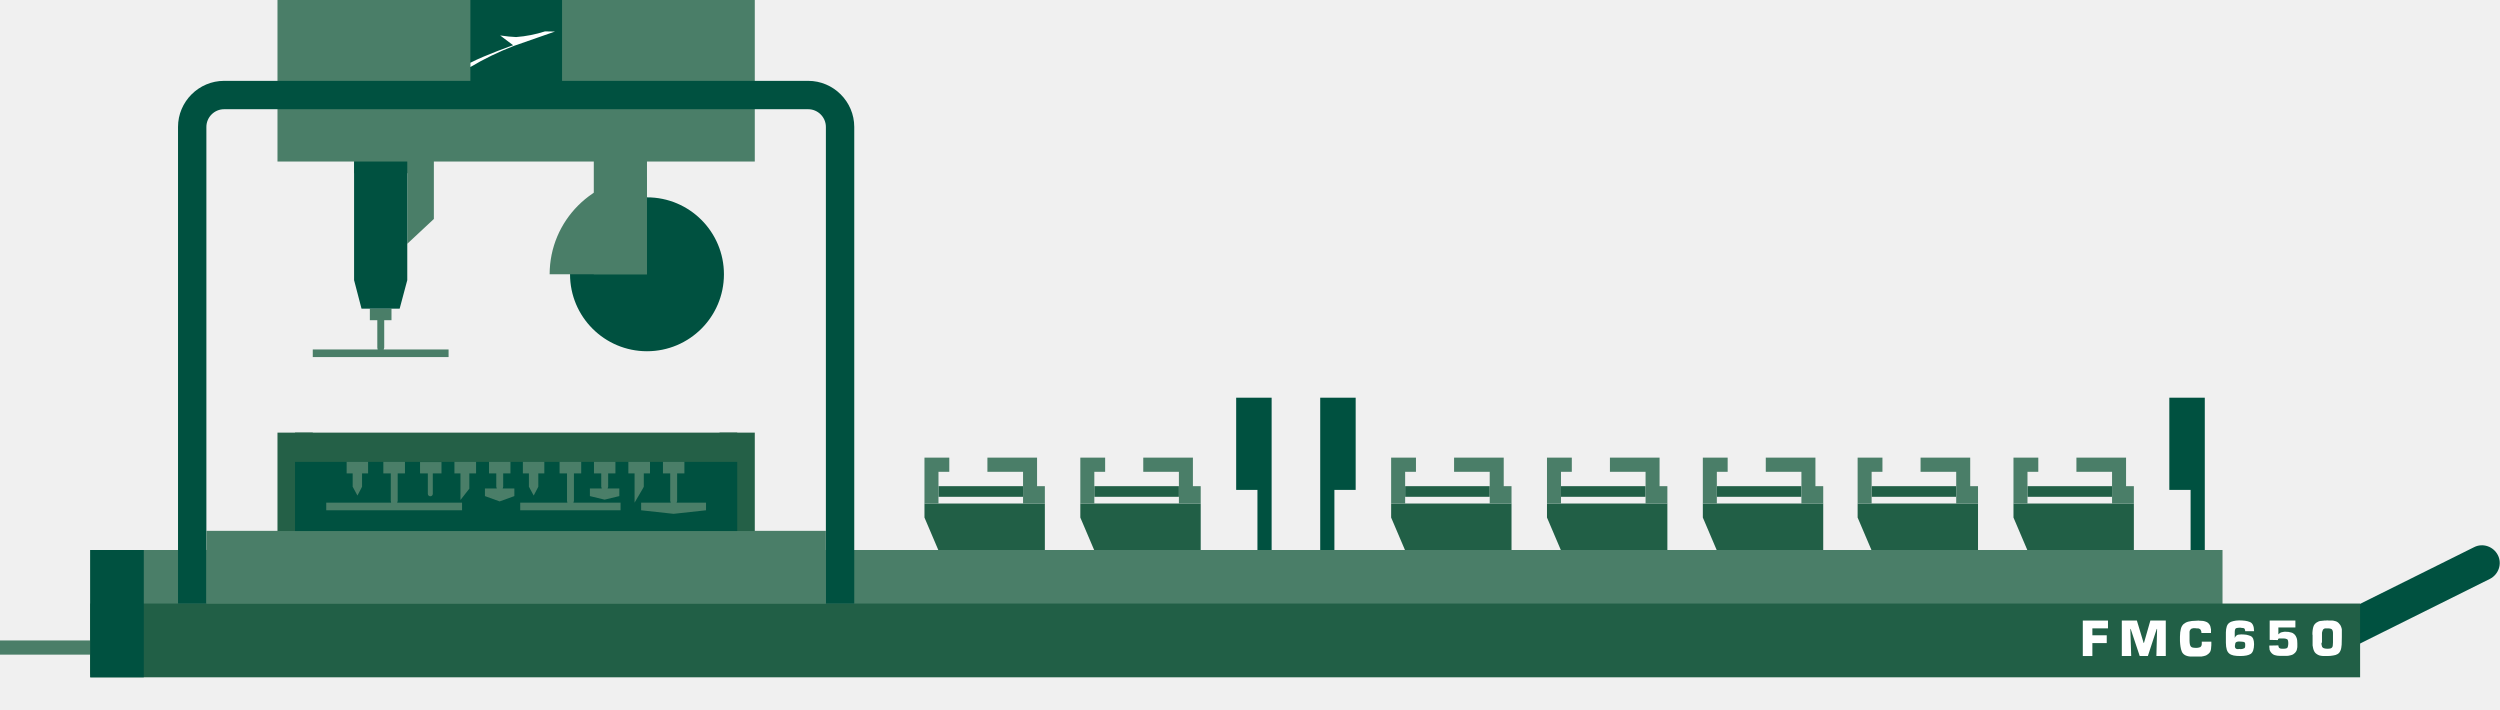
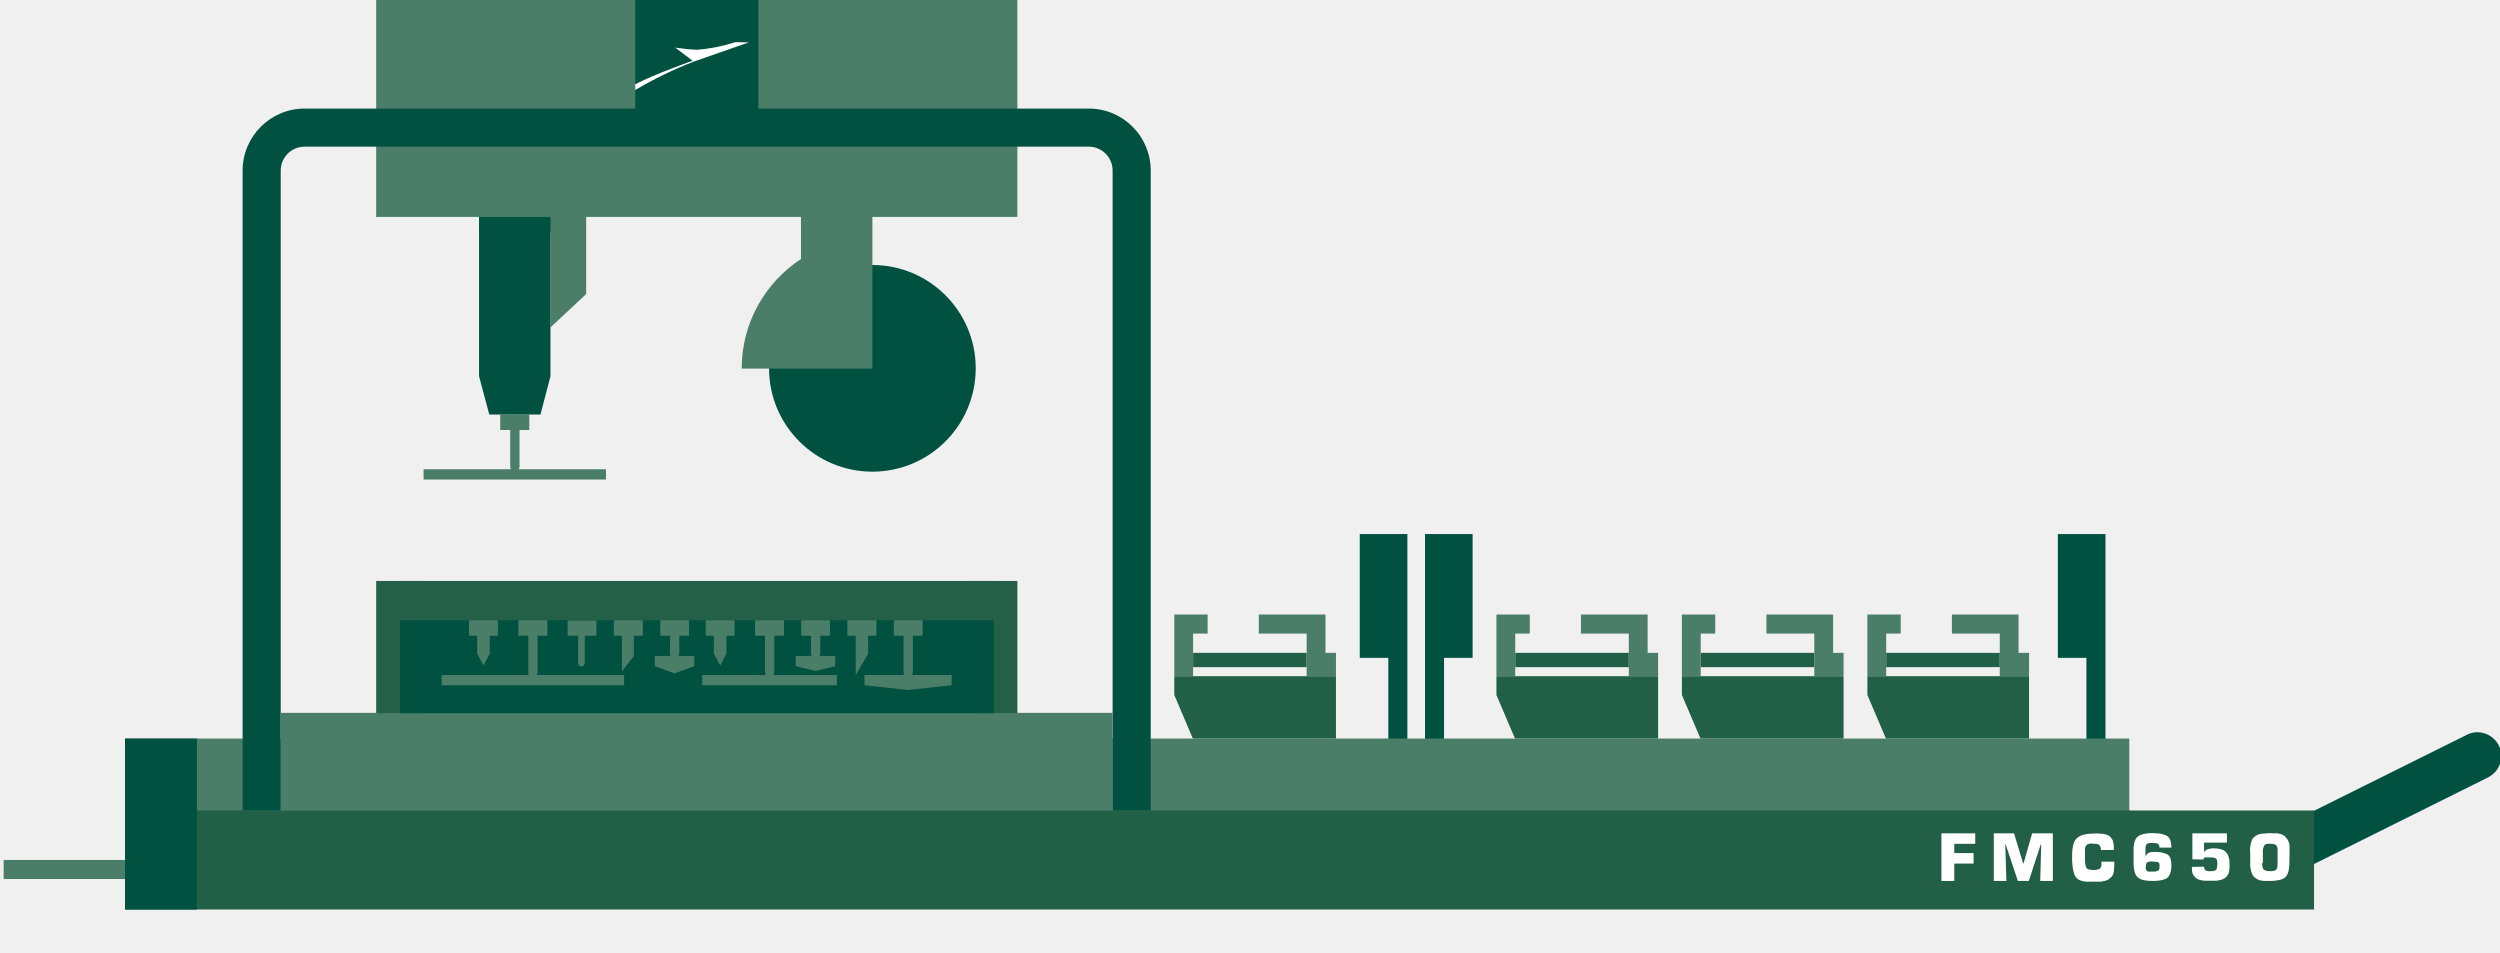
- <svg xmlns="http://www.w3.org/2000/svg" version="1.1" x="0px" y="0px" viewBox="0 0 1410 400" style="enable-background:new 0 0 1410 400;" xml:space="preserve">
+ <svg xmlns="http://www.w3.org/2000/svg" version="1.1" x="0px" y="0px" viewBox="0 0 1050 400" style="enable-background:new 0 0 1050 400;" xml:space="preserve">
  <style type="text/css">
	.st0{fill:#005140;}
	.st1{fill:none;}
	.st2{fill:#4A7E68;}
	.st3{fill:#215F46;}
	.st4{fill:#FFFFFF;}
	.st5{fill:#246047;}
</style>
  <g id="out">
-     <path class="st0" d="M1268.3,371.8l127.1-63.2c4.9-2.5,10.9-0.4,13.4,4.5c2.5,4.9,0.4,10.9-4.5,13.4l-106.3,52.9   C1296.9,379.9,1263.3,374.2,1268.3,371.8z" />
+     <path class="st0" d="M909,371.8l127.1-63.2c4.9-2.5,10.9-0.4,13.4,4.5c2.5,4.9,0.4,10.9-4.5,13.4l-106.3,52.9   C937.6,379.9,904.1,374.2,909,371.8z" />
  </g>
  <g id="FMC650">
</g>
  <g data-highlighted="FMC650_axes">
-     <path class="st1" d="M32.9,382v-71.8c0-9.9,8.1-18,18-18h49.5v48.2h381.4V240.1h721.7c9.9,0,18,8.1,18,18v34.1h32   c9.9,0,18,8.1,18,18v12.2h59.7c9.9,0,18,8.1,18,18V382c0,9.9-8.1,18-18,18H50.9C41,400,32.9,391.9,32.9,382z" />
+     <path class="st1" d="M34.5,382v-71.8c0-9.9,8.1-18,18-18h49.5v48.2h381.4V240.1h360.9c9.9,0,18,8.1,18,18v34.1h32   c9.9,0,18,8.1,18,18v12.2h59.7c9.9,0,18,8.1,18,18V382c0,9.9-8.1,18-18,18H52.5C42.5,400,34.5,391.9,34.5,382z" />
  </g>
  <g data-group="FMC650_axes">
    <g>
-       <polygon class="st0" points="744.6,260.3 744.6,273.3 744.6,316.3 752.6,316.3 752.6,276.3 764.6,276.3 764.6,224.3 744.6,224.3       " />
-       <polygon class="st0" points="1243.5,260.3 1243.5,273.3 1243.5,316.3 1235.5,316.3 1235.5,276.3 1223.5,276.3 1223.5,224.3     1243.5,224.3   " />
-       <polygon class="st0" points="717.2,260.3 717.2,273.3 717.2,316.3 709.2,316.3 709.2,276.3 697.2,276.3 697.2,224.3 717.2,224.3       " />
+       <polygon class="st0" points="598.5,260.3 598.5,273.3 598.5,316.3 606.5,316.3 606.5,276.3 618.5,276.3 618.5,224.3 598.5,224.3       " />
+       <polygon class="st0" points="884.3,260.3 884.3,273.3 884.3,316.3 876.3,316.3 876.3,276.3 864.3,276.3 864.3,224.3 884.3,224.3       " />
+       <polygon class="st0" points="591.1,260.3 591.1,273.3 591.1,316.3 583.1,316.3 583.1,276.3 571.1,276.3 571.1,224.3 591.1,224.3       " />
    </g>
-     <rect x="50.3" y="310.9" transform="matrix(-1.836970e-16 1 -1 -1.836970e-16 419.4966 310.9188)" class="st2" width="8" height="108.6" />
+     <rect x="51.8" y="310.9" transform="matrix(-1.836970e-16 1 -1 -1.836970e-16 421.0314 309.3841)" class="st2" width="8" height="108.6" />
    <g>
      <g>
-         <polygon class="st3" points="1191.2,284 1191.2,284 1143.5,284 1135.6,284 1135.6,291.9 1136.5,294 1143.4,310.2 1203.5,310.2      1203.5,294 1203.5,284    " />
-         <polygon class="st3" points="1191.2,280.2 1191.2,274.2 1191.2,274.2 1143.5,274.2 1143.5,280.2    " />
-         <polygon class="st2" points="1191.2,274.2 1191.2,274.2 1191.2,280.2 1191.2,280.2 1191.2,284 1191.2,284 1203.5,284 1203.5,284      1203.5,274.2 1199.1,274.2 1199.1,266.1 1199.1,258.1 1191.2,258.1 1171.1,258.1 1171.1,266.1 1191.2,266.1    " />
-         <polygon class="st2" points="1143.5,266.1 1149.6,266.1 1149.6,258.1 1143.5,258.1 1135.6,258.1 1135.6,266.1 1135.6,284      1143.5,284    " />
+         <g>
+           <polygon class="st3" points="839.9,284 839.9,284 792.2,284 784.3,284 784.3,291.9 785.2,294 792.1,310.2 852.2,310.2       852.2,294 852.2,284     " />
+           <polygon class="st3" points="839.9,280.2 839.9,274.2 839.9,274.2 792.2,274.2 792.2,280.2     " />
+           <polygon class="st2" points="839.9,274.2 839.9,274.2 839.9,280.2 839.9,280.2 839.9,284 839.9,284 852.2,284 852.2,284       852.2,274.2 847.8,274.2 847.8,266.1 847.8,258.1 839.9,258.1 819.8,258.1 819.8,266.1 839.9,266.1     " />
+           <polygon class="st2" points="792.2,266.1 798.3,266.1 798.3,258.1 792.2,258.1 784.3,258.1 784.3,266.1 784.3,284 792.2,284           " />
+         </g>
+         <g>
+           <polygon class="st3" points="762,284 762,284 714.3,284 706.4,284 706.4,291.9 707.3,294 714.2,310.2 774.3,310.2 774.3,294       774.3,284     " />
+           <polygon class="st3" points="762,280.2 762,274.2 762,274.2 714.3,274.2 714.3,280.2     " />
+           <polygon class="st2" points="762,274.2 762,274.2 762,280.2 762,280.2 762,284 762,284 774.3,284 774.3,284 774.3,274.2       769.9,274.2 769.9,266.1 769.9,258.1 762,258.1 741.9,258.1 741.9,266.1 762,266.1     " />
+           <polygon class="st2" points="714.3,266.1 720.4,266.1 720.4,258.1 714.3,258.1 706.4,258.1 706.4,266.1 706.4,284 714.3,284           " />
+         </g>
+         <g>
+           <polygon class="st3" points="684.1,284 684.1,284 636.4,284 628.5,284 628.5,291.9 629.4,294 636.3,310.2 696.4,310.2       696.4,294 696.4,284     " />
+           <polygon class="st3" points="684.1,280.2 684.1,274.2 684.1,274.2 636.4,274.2 636.4,280.2     " />
+           <polygon class="st2" points="684.1,274.2 684.1,274.2 684.1,280.2 684.1,280.2 684.1,284 684.1,284 696.4,284 696.4,284       696.4,274.2 692,274.2 692,266.1 692,258.1 684.1,258.1 664,258.1 664,266.1 684.1,266.1     " />
+           <polygon class="st2" points="636.4,266.1 642.5,266.1 642.5,258.1 636.4,258.1 628.5,258.1 628.5,266.1 628.5,284 636.4,284           " />
+         </g>
      </g>
      <g>
-         <polygon class="st3" points="1103.3,284 1103.3,284 1055.6,284 1047.7,284 1047.7,291.9 1048.6,294 1055.5,310.2 1115.6,310.2      1115.6,294 1115.6,284    " />
-         <polygon class="st3" points="1103.3,280.2 1103.3,274.2 1103.3,274.2 1055.6,274.2 1055.6,280.2    " />
-         <polygon class="st2" points="1103.3,274.2 1103.3,274.2 1103.3,280.2 1103.3,280.2 1103.3,284 1103.3,284 1115.6,284 1115.6,284      1115.6,274.2 1111.2,274.2 1111.2,266.1 1111.2,258.1 1103.3,258.1 1083.2,258.1 1083.2,266.1 1103.3,266.1    " />
-         <polygon class="st2" points="1055.6,266.1 1061.7,266.1 1061.7,258.1 1055.6,258.1 1047.7,258.1 1047.7,266.1 1047.7,284      1055.6,284    " />
-       </g>
-       <g>
-         <polygon class="st3" points="1016,284 1016,284 968.3,284 960.4,284 960.4,291.9 961.3,294 968.2,310.2 1028.3,310.2 1028.3,294      1028.3,284    " />
-         <polygon class="st3" points="1016,280.2 1016,274.2 1016,274.2 968.3,274.2 968.3,280.2    " />
-         <polygon class="st2" points="1016,274.2 1016,274.2 1016,280.2 1016,280.2 1016,284 1016,284 1028.3,284 1028.3,284      1028.3,274.2 1023.9,274.2 1023.9,266.1 1023.9,258.1 1016,258.1 995.9,258.1 995.9,266.1 1016,266.1    " />
-         <polygon class="st2" points="968.3,266.1 974.4,266.1 974.4,258.1 968.3,258.1 960.4,258.1 960.4,266.1 960.4,284 968.3,284         " />
-       </g>
-       <g>
-         <polygon class="st3" points="928.1,284 928.1,284 880.4,284 872.5,284 872.5,291.9 873.4,294 880.3,310.2 940.4,310.2 940.4,294      940.4,284    " />
-         <polygon class="st3" points="928.1,280.2 928.1,274.2 928.1,274.2 880.4,274.2 880.4,280.2    " />
-         <polygon class="st2" points="928.1,274.2 928.1,274.2 928.1,280.2 928.1,280.2 928.1,284 928.1,284 940.4,284 940.4,284      940.4,274.2 936,274.2 936,266.1 936,258.1 928.1,258.1 908,258.1 908,266.1 928.1,266.1    " />
-         <polygon class="st2" points="880.4,266.1 886.5,266.1 886.5,258.1 880.4,258.1 872.5,258.1 872.5,266.1 872.5,284 880.4,284         " />
-       </g>
-       <g>
-         <polygon class="st3" points="840.2,284 840.2,284 792.5,284 784.6,284 784.6,291.9 785.5,294 792.4,310.2 852.5,310.2 852.5,294      852.5,284    " />
-         <polygon class="st3" points="840.2,280.2 840.2,274.2 840.2,274.2 792.5,274.2 792.5,280.2    " />
-         <polygon class="st2" points="840.2,274.2 840.2,274.2 840.2,280.2 840.2,280.2 840.2,284 840.2,284 852.5,284 852.5,284      852.5,274.2 848.1,274.2 848.1,266.1 848.1,258.1 840.2,258.1 820.1,258.1 820.1,266.1 840.2,266.1    " />
-         <polygon class="st2" points="792.5,266.1 798.6,266.1 798.6,258.1 792.5,258.1 784.6,258.1 784.6,266.1 784.6,284 792.5,284         " />
-       </g>
-       <g>
-         <polygon class="st3" points="664.9,284 664.9,284 617.2,284 609.3,284 609.3,291.9 610.2,294 617.1,310.2 677.2,310.2 677.2,294      677.2,284    " />
-         <polygon class="st3" points="664.9,280.2 664.9,274.2 664.9,274.2 617.2,274.2 617.2,280.2    " />
-         <polygon class="st2" points="664.9,274.2 664.9,274.2 664.9,280.2 664.9,280.2 664.9,284 664.9,284 677.2,284 677.2,284      677.2,274.2 672.8,274.2 672.8,266.1 672.8,258.1 664.9,258.1 644.8,258.1 644.8,266.1 664.9,266.1    " />
-         <polygon class="st2" points="617.2,266.1 623.3,266.1 623.3,258.1 617.2,258.1 609.3,258.1 609.3,266.1 609.3,284 617.2,284         " />
-       </g>
-       <g>
-         <polygon class="st3" points="577,284 577,284 529.3,284 521.4,284 521.4,291.9 522.3,294 529.2,310.2 589.3,310.2 589.3,294      589.3,284    " />
-         <polygon class="st3" points="577,280.2 577,274.2 577,274.2 529.3,274.2 529.3,280.2    " />
-         <polygon class="st2" points="577,274.2 577,274.2 577,280.2 577,280.2 577,284 577,284 589.3,284 589.3,284 589.3,274.2      584.9,274.2 584.9,266.1 584.9,258.1 577,258.1 556.9,258.1 556.9,266.1 577,266.1    " />
-         <polygon class="st2" points="529.3,266.1 535.4,266.1 535.4,258.1 529.3,258.1 521.4,258.1 521.4,266.1 521.4,284 529.3,284         " />
+         <polygon class="st3" points="548.8,284 548.8,284 501.1,284 493.2,284 493.2,291.9 494.1,294 501,310.2 561.1,310.2 561.1,294      561.1,284    " />
+         <polygon class="st3" points="548.8,280.2 548.8,274.2 548.8,274.2 501.1,274.2 501.1,280.2    " />
+         <polygon class="st2" points="548.8,274.2 548.8,274.2 548.8,280.2 548.8,280.2 548.8,284 548.8,284 561.1,284 561.1,284      561.1,274.2 556.7,274.2 556.7,266.1 556.7,258.1 548.8,258.1 528.7,258.1 528.7,266.1 548.8,266.1    " />
+         <polygon class="st2" points="501.1,266.1 507.2,266.1 507.2,258.1 501.1,258.1 493.2,258.1 493.2,266.1 493.2,284 501.1,284         " />
      </g>
    </g>
-     <rect x="50.9" y="310.2" class="st2" width="1202.6" height="70.2" />
-     <rect x="50.9" y="340.4" class="st3" width="1280.2" height="41.6" />
-     <rect x="50.9" y="310.2" class="st0" width="30.2" height="71.8" />
+     <rect x="52.5" y="310.2" class="st2" width="841.8" height="70.2" />
+     <rect x="52.5" y="340.4" class="st3" width="919.4" height="41.6" />
+     <rect x="52.5" y="310.2" class="st0" width="30.2" height="71.8" />
    <g>
-       <path class="st4" d="M1180.1,358.3h8.1v4.4h-8.1v7.3h-5.4v-20h14.2v4.4h-8.8V358.3z" />
-       <path class="st4" d="M1221.5,370h-5.3l0.4-15.3h-0.2l-5,15.3h-4.6l-5.1-15.3h-0.2l0.5,15.3h-5.3v-20h8.5l3.8,12.6h0.2l3.6-12.6    h8.7V370z" />
-       <path class="st4" d="M1247.2,362.5v0.6c0,0.6,0,1.3-0.1,1.8c0,0.6-0.1,1.1-0.2,1.7c-0.1,0.5-0.3,1-0.7,1.5s-0.8,0.8-1.4,1.2    c-0.3,0.2-0.6,0.4-1,0.5c-0.3,0.1-0.7,0.2-1.1,0.3c-0.2,0-0.4,0-0.5,0.1c-0.2,0-0.4,0-0.5,0.1c-0.2,0-0.4,0-0.6,0    c-0.2,0-0.4,0-0.5,0c0,0-0.1,0-0.1,0c-0.1,0-0.1,0-0.1,0s-0.1,0-0.1,0s-0.1,0-0.1,0c-0.2,0-0.4,0-0.6,0c-0.2,0-0.4,0-0.6,0    c-0.1,0-0.2,0-0.3,0s-0.2,0-0.3,0c-0.1,0-0.2,0-0.3,0s-0.2,0-0.3,0c-0.1,0-0.2,0-0.3,0c-0.1,0-0.2,0-0.3,0c-0.1,0-0.2,0-0.3,0    c-0.1,0-0.2,0-0.3,0c-0.2,0-0.4,0-0.6,0c-0.2,0-0.4,0-0.6,0c-1.3-0.1-2.4-0.4-3.2-0.9c-0.8-0.5-1.4-1.2-1.7-2    c-0.3-0.8-0.6-1.8-0.7-2.7c-0.2-1-0.2-2-0.3-3.1l0-2.6c0-1.7,0.2-3.1,0.5-4.3c0.3-1.2,0.8-2,1.5-2.7c0.7-0.6,1.6-1.1,2.7-1.4    c1.2-0.3,2.6-0.5,4.3-0.5l1.7-0.1c0.1,0,0.1,0.1,0.2,0.1s0.1,0,0.2,0c0.1,0,0.2,0,0.2,0s0.1,0,0.2,0c0.5,0,1,0.1,1.5,0.1    c0.5,0.1,1,0.2,1.5,0.4c0.5,0.1,0.9,0.4,1.3,0.7s0.7,0.7,1,1.2c0.1,0.2,0.3,0.5,0.3,0.7c0.1,0.3,0.2,0.5,0.2,0.8    c0,0.1,0,0.3,0.1,0.4c0,0.1,0,0.3,0.1,0.4c0,0.1,0,0.3,0,0.4c0,0.1,0,0.3,0,0.4c0,0.1,0,0.2,0,0.2s0,0.2,0,0.2c0,0,0,0.1,0,0.1    s0,0.1,0,0.1c0,0,0,0.1,0,0.1s0,0.1,0,0.1c0,0,0,0,0,0.1c0,0,0,0,0,0.1c0,0,0,0,0,0.1c0,0,0,0,0,0c0,0,0,0,0,0c0,0,0,0,0,0    c0,0,0,0,0,0v0.3h-5.4c0-0.5,0-0.9-0.2-1.2c-0.1-0.3-0.2-0.6-0.4-0.8c-0.2-0.2-0.5-0.3-0.8-0.5c-0.4-0.1-0.8-0.1-1.3-0.1l-0.9-0.1    c0,0-0.1,0-0.1,0c0,0-0.1,0-0.1,0c0,0-0.1,0-0.1,0s-0.1,0-0.1,0s-0.1,0-0.1,0s-0.1,0-0.1,0c0,0-0.1,0-0.1,0c0,0-0.1,0-0.1,0    c-0.2,0-0.3,0-0.5,0.1c-0.2,0-0.3,0.1-0.5,0.1c-0.1,0.1-0.3,0.1-0.4,0.2c-0.1,0.1-0.2,0.2-0.3,0.3c-0.1,0.1-0.2,0.2-0.3,0.4    c-0.1,0.1-0.1,0.2-0.2,0.4c0,0.1,0,0.3-0.1,0.4c0,0.1,0,0.3,0,0.4c0,0,0,0,0,0.1c0,0,0,0,0,0.1c0,0,0,0,0,0.1c0,0,0,0,0,0.1    c0,0,0,0,0,0.1c0,0,0,0,0,0.1c0,0,0,0,0,0.1c0,0.1,0,0.2,0,0.2c0,0.1,0,0.1,0,0.2c0,0.1,0,0.2,0,0.2s0,0.1,0,0.2    c0,0.1,0,0.2,0,0.2s0,0.1,0,0.2c0,0.1,0,0.2,0,0.2s0,0.1,0,0.2c0,0.1,0,0.3,0,0.4c0,0.2,0,0.3,0,0.5c0,0.1,0,0.3,0,0.4    s0,0.3,0,0.4c0,0,0,0.1,0,0.1c0,0,0,0.1,0,0.1c0,0,0,0.1,0,0.1c0,0,0,0.1,0,0.1c0,0.1,0,0.1,0,0.2c0,0,0,0.1,0,0.1s0,0.1,0,0.1    c0,0.1,0,0.1,0,0.1c0,0.7,0.1,1.4,0.2,1.9c0.1,0.5,0.3,0.9,0.5,1.2c0.2,0.3,0.6,0.5,1,0.6s1.1,0.2,1.8,0.2c0.5,0,1,0,1.4-0.1    s0.8-0.2,1.1-0.3c0.3-0.2,0.5-0.4,0.7-0.8c0.2-0.4,0.2-0.8,0.2-1.4c0,0,0,0,0-0.1c0,0,0,0,0-0.1c0,0,0,0,0-0.1s0,0,0-0.1    c0,0,0,0,0-0.1c0,0,0,0,0-0.1s0,0,0-0.1s0,0,0-0.1v-0.1H1247.2z" />
-       <path class="st4" d="M1266.3,356.1c0-0.5-0.1-0.8-0.2-1.1c-0.1-0.3-0.2-0.5-0.4-0.6c-0.2-0.1-0.4-0.2-0.7-0.2s-0.7-0.1-1-0.1    l-0.5-0.1c-0.5,0-1,0.1-1.4,0.1c-0.4,0.1-0.7,0.1-0.9,0.2c-0.3,0.1-0.4,0.4-0.6,0.7c-0.1,0.4-0.2,0.8-0.2,1.4l0,0.5v2.9    c0.2-0.5,0.4-0.8,0.7-1.1s0.5-0.5,0.8-0.6c0.3-0.1,0.6-0.2,1-0.2c0.4,0,0.8-0.1,1.2-0.1c1.1,0,2,0.1,2.9,0.2    c0.8,0.2,1.6,0.4,2.3,0.7c0.7,0.3,1.2,0.9,1.5,1.6c0.3,0.8,0.5,1.8,0.5,3c0,1.4-0.2,2.6-0.5,3.5c-0.3,0.9-0.8,1.6-1.4,2    c-0.6,0.4-1.4,0.7-2.4,0.9c-1,0.2-2.2,0.3-3.5,0.3c-1.5,0-2.7-0.1-3.7-0.3c-1-0.2-1.9-0.6-2.5-1.1c-0.6-0.5-1.1-1.2-1.4-2.2    c-0.3-1-0.5-2.3-0.5-3.9c0-0.1,0-0.2,0-0.3c0-0.1,0-0.2,0-0.3s0-0.2,0-0.3c0-0.1,0-0.2,0-0.3c0-0.1,0-0.2,0-0.3c0-0.1,0-0.2,0-0.3    c0-0.1,0-0.2,0-0.3c0-0.1,0-0.2,0-0.3l0-3.4c0-1.3,0.2-2.5,0.5-3.4c0.3-0.9,0.8-1.6,1.4-2c0.6-0.5,1.4-0.8,2.3-1    c0.9-0.2,2-0.4,3.3-0.4c1.2,0,2.3,0.1,3.3,0.2s1.9,0.4,2.7,0.7c0.8,0.3,1.4,0.9,1.8,1.8c0.4,0.9,0.6,2.1,0.6,3.5v-0.1H1266.3z     M1260.5,364.7c0,0.3,0.1,0.5,0.2,0.7c0.1,0.2,0.3,0.4,0.5,0.5c0.2,0.1,0.5,0.2,0.9,0.2l1.3-0.1c0,0,0,0.1,0.1,0.1c0,0,0,0,0.1,0    c0,0,0,0,0.1,0c0,0,0,0,0.1,0c0.5,0,0.9-0.1,1.2-0.2c0.3-0.1,0.6-0.2,0.8-0.3c0.2-0.1,0.3-0.3,0.4-0.6c0.1-0.3,0.1-0.7,0.1-1.3    c0-0.4,0-0.7-0.1-1c-0.1-0.3-0.2-0.4-0.4-0.5c-0.2-0.1-0.4-0.2-0.6-0.2c-0.2,0-0.5-0.1-0.8-0.1l-1.6-0.1c-0.5,0-0.9,0.1-1.2,0.2    c-0.3,0.1-0.5,0.2-0.6,0.3c-0.1,0.1-0.2,0.3-0.3,0.6s-0.1,0.5-0.1,0.9v-0.1C1260.4,364.1,1260.5,364.4,1260.5,364.7z" />
-       <path class="st4" d="M1294.8,353.9h-9.8v3.9c0.3-0.3,0.6-0.6,0.9-0.8c0.3-0.2,0.6-0.3,0.9-0.4c0.3-0.1,0.7-0.1,1-0.2    s0.8-0.1,1.2-0.1c1.2,0,2.2,0.1,3.1,0.4c0.9,0.2,1.5,0.6,2,1.1c0.5,0.5,0.9,1.1,1.2,2c0.3,0.8,0.4,1.9,0.4,3.1v0.6    c0,0.1,0,0.2,0,0.3c0,0.1,0,0.2,0,0.3c0,0,0,0.1,0,0.1s0,0.1,0,0.1c0,0,0,0.1,0,0.1c0,0.1,0,0.1,0,0.1c0,0.4,0,0.7-0.1,1    s-0.1,0.7-0.2,1c-0.1,0.3-0.2,0.6-0.4,0.9c-0.2,0.3-0.4,0.6-0.6,0.8c-0.3,0.3-0.7,0.6-1,0.8s-0.8,0.4-1.2,0.5s-0.8,0.2-1.3,0.3    c-0.4,0.1-0.9,0.1-1.3,0.1c-0.1,0-0.2,0-0.3,0s-0.2,0-0.3,0c-0.1,0-0.2,0-0.3,0s-0.2,0-0.2,0c-0.1,0-0.2,0-0.3,0    c-0.1,0-0.2,0-0.3,0c-0.1,0-0.2,0-0.3,0c-0.1,0-0.2,0-0.2,0c-0.1,0-0.3,0-0.4,0c-0.2,0-0.3,0-0.5,0c-0.1,0-0.2,0-0.2,0    s-0.1,0-0.2,0c-0.1,0-0.2,0-0.2,0s-0.1,0-0.2,0c-0.5,0-1-0.1-1.4-0.1c-0.5-0.1-0.9-0.2-1.3-0.3c-0.4-0.1-0.8-0.3-1.2-0.6    c-0.4-0.3-0.7-0.6-1-1c-0.2-0.2-0.3-0.4-0.4-0.6c-0.1-0.2-0.2-0.5-0.3-0.7c-0.1-0.2-0.1-0.5-0.1-0.8c0-0.3-0.1-0.5-0.1-0.8    c0-0.1,0-0.1,0-0.2s0-0.1,0-0.2c0,0,0-0.1,0-0.1c0,0,0-0.1,0-0.1c0,0,0,0,0-0.1s0-0.1,0-0.1c0,0,0,0,0-0.1s0,0,0,0c0,0,0,0,0,0    l5.1-0.1c0,0.4,0.1,0.7,0.2,1c0.1,0.2,0.2,0.4,0.4,0.5c0.2,0.1,0.4,0.2,0.6,0.3c0.3,0,0.6,0.1,0.9,0.1c0.8,0,1.4,0,1.9-0.1    c0.5-0.1,0.8-0.2,1-0.4c0.2-0.2,0.3-0.5,0.4-0.9c0.1-0.4,0.2-1,0.2-1.8c0-0.6-0.1-1.1-0.2-1.5c-0.1-0.4-0.3-0.6-0.5-0.7    c-0.2-0.1-0.5-0.2-0.9-0.3c-0.4-0.1-0.9-0.1-1.5-0.1c0,0,0,0-0.1,0c0,0-0.1,0-0.1,0c0,0-0.1,0-0.1,0c0,0-0.1,0-0.1,0    c-0.1,0-0.1,0-0.2,0c-0.1,0-0.1,0-0.1,0c-0.1,0-0.1,0-0.2,0c-0.1,0-0.1,0-0.2,0c-0.1,0-0.1,0-0.2,0c-0.1,0-0.1,0-0.2,0    c-0.1,0-0.2,0-0.3,0c-0.1,0-0.2,0-0.3,0c-0.1,0-0.3,0.1-0.3,0.1c-0.1,0.1-0.2,0.1-0.2,0.2c-0.1,0.1-0.1,0.2-0.1,0.3    c0,0.1-0.1,0.2-0.1,0.3l-4.6-0.1V350h14.5V353.9z" />
-       <path class="st4" d="M1304.2,358c0-0.8,0-1.5,0.1-2.3c0.1-0.7,0.2-1.5,0.4-2.1c0.2-0.7,0.5-1.3,1-1.8c0.5-0.5,1.2-1,2-1.3    c0.2-0.1,0.4-0.2,0.7-0.2c0.2-0.1,0.5-0.1,0.7-0.1c0.3,0,0.5-0.1,0.8-0.1c0.3,0,0.5,0,0.8-0.1c0,0,0.1,0,0.1,0s0.1,0,0.1,0    c0,0,0,0,0.1,0c0,0,0.1,0,0.1,0c0,0,0.1,0,0.1,0c0,0,0.1,0,0.1,0c0,0,0,0,0.1,0s0.1,0,0.1,0l1.1-0.1c0.3,0,0.6,0.1,1,0.1    c0.3,0,0.6,0,1,0c0.2,0,0.3,0,0.5,0s0.3,0,0.5,0c0.2,0,0.3,0,0.5,0.1c0.2,0,0.3,0,0.5,0.1c0.5,0.1,0.9,0.2,1.3,0.4    s0.8,0.5,1.1,0.8c0.3,0.4,0.6,0.7,0.9,1.1c0.2,0.4,0.5,0.8,0.6,1.3c0.1,0.2,0.1,0.5,0.2,0.7c0.1,0.2,0.1,0.5,0.1,0.8    c0,0.1,0,0.3,0,0.4c0,0.1,0,0.3,0,0.4c0,0.1,0,0.3,0,0.4c0,0.1,0,0.3,0,0.4c0,0.1,0,0.1,0,0.2c0,0.1,0,0.1,0,0.1s0,0.1,0,0.1    s0,0.1,0,0.1c0,0.2,0,0.4,0,0.5s0,0.3,0,0.5c0,0.1,0,0.2,0,0.2s0,0.2,0,0.2c0,0.1,0,0.1,0,0.2s0,0.2,0,0.2l-0.1,4.4    c-0.1,1.4-0.3,2.5-0.7,3.4c-0.4,0.9-0.9,1.5-1.6,1.9c-0.7,0.4-1.5,0.7-2.5,0.8c-1,0.2-2.1,0.3-3.3,0.3h-1c-0.1,0-0.2,0-0.3,0    c-0.1,0-0.2,0-0.3,0c-0.1,0-0.1,0-0.2,0s-0.1,0-0.1,0c-0.1,0-0.1,0-0.2,0s-0.1,0-0.1,0c-0.3,0-0.5,0-0.8-0.1c-0.3,0-0.5,0-0.8-0.1    c-0.3,0-0.5-0.1-0.8-0.2s-0.5-0.2-0.7-0.3c-0.5-0.3-1-0.6-1.3-0.9c-0.4-0.4-0.7-0.8-0.9-1.3c-0.2-0.5-0.4-1-0.5-1.5    c-0.1-0.5-0.2-1.1-0.3-1.6c0,0,0-0.1,0-0.1s0-0.1,0-0.1c0,0,0-0.1,0-0.1c0,0,0-0.1,0-0.1c0,0,0-0.1,0-0.1s0-0.1,0-0.2    c0,0,0-0.1,0-0.1s0-0.1,0-0.1v-3.8V358z M1309.3,362.5c0,0.7,0,1.3,0.2,1.7c0.1,0.5,0.2,0.8,0.5,1c0.2,0.2,0.5,0.4,1,0.5    c0.5,0.1,1,0.2,1.7,0.2c0.7,0,1.3-0.1,1.8-0.2c0.4-0.1,0.7-0.4,0.9-0.7c0.2-0.3,0.3-0.7,0.3-1.1s0.1-1,0.1-1.6c0-0.2,0-0.4,0-0.6    c0-0.2,0-0.4,0-0.6c0-0.2,0-0.4,0-0.6s0-0.4,0-0.6c0-0.2,0-0.4,0-0.6c0-0.2,0-0.4,0-0.6c0-0.1,0-0.2,0-0.3c0-0.1,0-0.2,0-0.3    c0-0.1,0-0.2,0-0.3c0-0.1,0-0.2,0-0.3c0-0.6,0-1-0.1-1.4c-0.1-0.4-0.2-0.7-0.4-1c-0.2-0.2-0.4-0.4-0.8-0.5s-0.9-0.2-1.5-0.2    c-0.1,0-0.2,0-0.2,0s-0.1,0-0.2,0s-0.2,0-0.2,0c-0.1,0-0.1,0-0.2,0c-0.1,0-0.2,0-0.2,0s-0.1,0-0.2,0c-0.1,0-0.2,0-0.2,0    c-0.1,0-0.1,0-0.2,0c-0.4,0.1-0.7,0.2-0.9,0.4c-0.3,0.2-0.4,0.4-0.5,0.7c-0.1,0.3-0.2,0.6-0.3,0.9c-0.1,0.3-0.1,0.6-0.1,0.9    c0,0.1,0,0.1,0,0.2c0,0.1,0,0.1,0,0.2c0,0.1,0,0.1,0,0.2c0,0.1,0,0.1,0,0.2c0,0.1,0,0.2,0,0.2c0,0.1,0,0.1,0,0.2s0,0.2,0,0.2    c0,0.1,0,0.1,0,0.2c0,0.1,0,0.2,0,0.2s0,0.1,0,0.2c0,0.1,0,0.2,0,0.2s0,0.1,0,0.2v-0.1V362.5z" />
+       <path class="st4" d="M820.8,358.3h8.1v4.4h-8.1v7.3h-5.4v-20h14.2v4.4h-8.8V358.3z" />
+       <path class="st4" d="M862.2,370h-5.3l0.4-15.3h-0.2l-5,15.3h-4.6l-5.1-15.3h-0.2l0.5,15.3h-5.3v-20h8.5l3.8,12.6h0.2l3.6-12.6h8.7    V370z" />
+       <path class="st4" d="M888,362.5v0.6c0,0.6,0,1.3-0.1,1.8c0,0.6-0.1,1.1-0.2,1.7c-0.1,0.5-0.3,1-0.7,1.5s-0.8,0.8-1.4,1.2    c-0.3,0.2-0.6,0.4-1,0.5c-0.3,0.1-0.7,0.2-1.1,0.3c-0.2,0-0.4,0-0.5,0.1c-0.2,0-0.4,0-0.5,0.1c-0.2,0-0.4,0-0.6,0    c-0.2,0-0.4,0-0.5,0c0,0-0.1,0-0.1,0c-0.1,0-0.1,0-0.1,0s-0.1,0-0.1,0s-0.1,0-0.1,0c-0.2,0-0.4,0-0.6,0c-0.2,0-0.4,0-0.6,0    c-0.1,0-0.2,0-0.3,0s-0.2,0-0.3,0c-0.1,0-0.2,0-0.3,0s-0.2,0-0.3,0c-0.1,0-0.2,0-0.3,0c-0.1,0-0.2,0-0.3,0c-0.1,0-0.2,0-0.3,0    c-0.1,0-0.2,0-0.3,0c-0.2,0-0.4,0-0.6,0c-0.2,0-0.4,0-0.6,0c-1.3-0.1-2.4-0.4-3.2-0.9c-0.8-0.5-1.4-1.2-1.7-2    c-0.3-0.8-0.6-1.8-0.7-2.7c-0.2-1-0.2-2-0.3-3.1l0-2.6c0-1.7,0.2-3.1,0.5-4.3c0.3-1.2,0.8-2,1.5-2.7c0.7-0.6,1.6-1.1,2.7-1.4    c1.2-0.3,2.6-0.5,4.3-0.5l1.7-0.1c0.1,0,0.1,0.1,0.2,0.1s0.1,0,0.2,0c0.1,0,0.2,0,0.2,0s0.1,0,0.2,0c0.5,0,1,0.1,1.5,0.1    c0.5,0.1,1,0.2,1.5,0.4c0.5,0.1,0.9,0.4,1.3,0.7s0.7,0.7,1,1.2c0.1,0.2,0.3,0.5,0.3,0.7c0.1,0.3,0.2,0.5,0.2,0.8    c0,0.1,0,0.3,0.1,0.4c0,0.1,0,0.3,0.1,0.4c0,0.1,0,0.3,0,0.4c0,0.1,0,0.3,0,0.4c0,0.1,0,0.2,0,0.2s0,0.2,0,0.2c0,0,0,0.1,0,0.1    s0,0.1,0,0.1c0,0,0,0.1,0,0.1s0,0.1,0,0.1c0,0,0,0,0,0.1c0,0,0,0,0,0.1c0,0,0,0,0,0.1c0,0,0,0,0,0c0,0,0,0,0,0c0,0,0,0,0,0    c0,0,0,0,0,0v0.3h-5.4c0-0.5,0-0.9-0.2-1.2c-0.1-0.3-0.2-0.6-0.4-0.8c-0.2-0.2-0.5-0.3-0.8-0.5c-0.4-0.1-0.8-0.1-1.3-0.1l-0.9-0.1    c0,0-0.1,0-0.1,0c0,0-0.1,0-0.1,0c0,0-0.1,0-0.1,0s-0.1,0-0.1,0s-0.1,0-0.1,0s-0.1,0-0.1,0c0,0-0.1,0-0.1,0c0,0-0.1,0-0.1,0    c-0.2,0-0.3,0-0.5,0.1c-0.2,0-0.3,0.1-0.5,0.1c-0.1,0.1-0.3,0.1-0.4,0.2c-0.1,0.1-0.2,0.2-0.3,0.3c-0.1,0.1-0.2,0.2-0.3,0.4    c-0.1,0.1-0.1,0.2-0.2,0.4c0,0.1,0,0.3-0.1,0.4c0,0.1,0,0.3,0,0.4c0,0,0,0,0,0.1c0,0,0,0,0,0.1c0,0,0,0,0,0.1c0,0,0,0,0,0.1    c0,0,0,0,0,0.1c0,0,0,0,0,0.1c0,0,0,0,0,0.1c0,0.1,0,0.2,0,0.2c0,0.1,0,0.1,0,0.2c0,0.1,0,0.2,0,0.2s0,0.1,0,0.2    c0,0.1,0,0.2,0,0.2s0,0.1,0,0.2c0,0.1,0,0.2,0,0.2s0,0.1,0,0.2c0,0.1,0,0.3,0,0.4c0,0.2,0,0.3,0,0.5c0,0.1,0,0.3,0,0.4    s0,0.3,0,0.4c0,0,0,0.1,0,0.1c0,0,0,0.1,0,0.1c0,0,0,0.1,0,0.1c0,0,0,0.1,0,0.1c0,0.1,0,0.1,0,0.2c0,0,0,0.1,0,0.1s0,0.1,0,0.1    c0,0.1,0,0.1,0,0.1c0,0.7,0.1,1.4,0.2,1.9c0.1,0.5,0.3,0.9,0.5,1.2c0.2,0.3,0.6,0.5,1,0.6s1.1,0.2,1.8,0.2c0.5,0,1,0,1.4-0.1    s0.8-0.2,1.1-0.3c0.3-0.2,0.5-0.4,0.7-0.8c0.2-0.4,0.2-0.8,0.2-1.4c0,0,0,0,0-0.1c0,0,0,0,0-0.1c0,0,0,0,0-0.1s0,0,0-0.1    c0,0,0,0,0-0.1c0,0,0,0,0-0.1s0,0,0-0.1s0,0,0-0.1v-0.1H888z" />
+       <path class="st4" d="M907,356.1c0-0.5-0.1-0.8-0.2-1.1c-0.1-0.3-0.2-0.5-0.4-0.6c-0.2-0.1-0.4-0.2-0.7-0.2s-0.7-0.1-1-0.1    l-0.5-0.1c-0.5,0-1,0.1-1.4,0.1c-0.4,0.1-0.7,0.1-0.9,0.2c-0.3,0.1-0.4,0.4-0.6,0.7c-0.1,0.4-0.2,0.8-0.2,1.4l0,0.5v2.9    c0.2-0.5,0.4-0.8,0.7-1.1s0.5-0.5,0.8-0.6c0.3-0.1,0.6-0.2,1-0.2c0.4,0,0.8-0.1,1.2-0.1c1.1,0,2,0.1,2.9,0.2    c0.8,0.2,1.6,0.4,2.3,0.7c0.7,0.3,1.2,0.9,1.5,1.6c0.3,0.8,0.5,1.8,0.5,3c0,1.4-0.2,2.6-0.5,3.5c-0.3,0.9-0.8,1.6-1.4,2    c-0.6,0.4-1.4,0.7-2.4,0.9c-1,0.2-2.2,0.3-3.5,0.3c-1.5,0-2.7-0.1-3.7-0.3c-1-0.2-1.9-0.6-2.5-1.1c-0.6-0.5-1.1-1.2-1.4-2.2    c-0.3-1-0.5-2.3-0.5-3.9c0-0.1,0-0.2,0-0.3c0-0.1,0-0.2,0-0.3s0-0.2,0-0.3c0-0.1,0-0.2,0-0.3c0-0.1,0-0.2,0-0.3c0-0.1,0-0.2,0-0.3    c0-0.1,0-0.2,0-0.3c0-0.1,0-0.2,0-0.3l0-3.4c0-1.3,0.2-2.5,0.5-3.4c0.3-0.9,0.8-1.6,1.4-2c0.6-0.5,1.4-0.8,2.3-1    c0.9-0.2,2-0.4,3.3-0.4c1.2,0,2.3,0.1,3.3,0.2s1.9,0.4,2.7,0.7c0.8,0.3,1.4,0.9,1.8,1.8c0.4,0.9,0.6,2.1,0.6,3.5v-0.1H907z     M901.2,364.7c0,0.3,0.1,0.5,0.2,0.7c0.1,0.2,0.3,0.4,0.5,0.5c0.2,0.1,0.5,0.2,0.9,0.2l1.3-0.1c0,0,0,0.1,0.1,0.1c0,0,0,0,0.1,0    c0,0,0,0,0.1,0c0,0,0,0,0.1,0c0.5,0,0.9-0.1,1.2-0.2c0.3-0.1,0.6-0.2,0.8-0.3c0.2-0.1,0.3-0.3,0.4-0.6c0.1-0.3,0.1-0.7,0.1-1.3    c0-0.4,0-0.7-0.1-1c-0.1-0.3-0.2-0.4-0.4-0.5c-0.2-0.1-0.4-0.2-0.6-0.2c-0.2,0-0.5-0.1-0.8-0.1l-1.6-0.1c-0.5,0-0.9,0.1-1.2,0.2    c-0.3,0.1-0.5,0.2-0.6,0.3c-0.1,0.1-0.2,0.3-0.3,0.6s-0.1,0.5-0.1,0.9v-0.1C901.2,364.1,901.2,364.4,901.2,364.7z" />
+       <path class="st4" d="M935.5,353.9h-9.8v3.9c0.3-0.3,0.6-0.6,0.9-0.8c0.3-0.2,0.6-0.3,0.9-0.4c0.3-0.1,0.7-0.1,1-0.2    s0.8-0.1,1.2-0.1c1.2,0,2.2,0.1,3.1,0.4c0.9,0.2,1.5,0.6,2,1.1c0.5,0.5,0.9,1.1,1.2,2c0.3,0.8,0.4,1.9,0.4,3.1v0.6    c0,0.1,0,0.2,0,0.3c0,0.1,0,0.2,0,0.3c0,0,0,0.1,0,0.1s0,0.1,0,0.1c0,0,0,0.1,0,0.1c0,0.1,0,0.1,0,0.1c0,0.4,0,0.7-0.1,1    s-0.1,0.7-0.2,1c-0.1,0.3-0.2,0.6-0.4,0.9c-0.2,0.3-0.4,0.6-0.6,0.8c-0.3,0.3-0.7,0.6-1,0.8s-0.8,0.4-1.2,0.5s-0.8,0.2-1.3,0.3    c-0.4,0.1-0.9,0.1-1.3,0.1c-0.1,0-0.2,0-0.3,0s-0.2,0-0.3,0c-0.1,0-0.2,0-0.3,0s-0.2,0-0.2,0c-0.1,0-0.2,0-0.3,0    c-0.1,0-0.2,0-0.3,0c-0.1,0-0.2,0-0.3,0c-0.1,0-0.2,0-0.2,0c-0.1,0-0.3,0-0.4,0c-0.2,0-0.3,0-0.5,0c-0.1,0-0.2,0-0.2,0    s-0.1,0-0.2,0c-0.1,0-0.2,0-0.2,0s-0.1,0-0.2,0c-0.5,0-1-0.1-1.4-0.1c-0.5-0.1-0.9-0.2-1.3-0.3c-0.4-0.1-0.8-0.3-1.2-0.6    c-0.4-0.3-0.7-0.6-1-1c-0.2-0.2-0.3-0.4-0.4-0.6c-0.1-0.2-0.2-0.5-0.3-0.7c-0.1-0.2-0.1-0.5-0.1-0.8c0-0.3-0.1-0.5-0.1-0.8    c0-0.1,0-0.1,0-0.2s0-0.1,0-0.2c0,0,0-0.1,0-0.1c0,0,0-0.1,0-0.1c0,0,0,0,0-0.1s0-0.1,0-0.1c0,0,0,0,0-0.1s0,0,0,0c0,0,0,0,0,0    l5.1-0.1c0,0.4,0.1,0.7,0.2,1c0.1,0.2,0.2,0.4,0.4,0.5c0.2,0.1,0.4,0.2,0.6,0.3c0.3,0,0.6,0.1,0.9,0.1c0.8,0,1.4,0,1.9-0.1    c0.5-0.1,0.8-0.2,1-0.4c0.2-0.2,0.3-0.5,0.4-0.9c0.1-0.4,0.2-1,0.2-1.8c0-0.6-0.1-1.1-0.2-1.5c-0.1-0.4-0.3-0.6-0.5-0.7    c-0.2-0.1-0.5-0.2-0.9-0.3c-0.4-0.1-0.9-0.1-1.5-0.1c0,0,0,0-0.1,0c0,0-0.1,0-0.1,0c0,0-0.1,0-0.1,0c0,0-0.1,0-0.1,0    c-0.1,0-0.1,0-0.2,0c-0.1,0-0.1,0-0.1,0c-0.1,0-0.1,0-0.2,0c-0.1,0-0.1,0-0.2,0c-0.1,0-0.1,0-0.2,0c-0.1,0-0.1,0-0.2,0    c-0.1,0-0.2,0-0.3,0c-0.1,0-0.2,0-0.3,0c-0.1,0-0.3,0.1-0.3,0.1c-0.1,0.1-0.2,0.1-0.2,0.2c-0.1,0.1-0.1,0.2-0.1,0.3    c0,0.1-0.1,0.2-0.1,0.3l-4.6-0.1V350h14.5V353.9z" />
+       <path class="st4" d="M945,358c0-0.8,0-1.5,0.1-2.3c0.1-0.7,0.2-1.5,0.4-2.1c0.2-0.7,0.5-1.3,1-1.8c0.5-0.5,1.2-1,2-1.3    c0.2-0.1,0.4-0.2,0.7-0.2c0.2-0.1,0.5-0.1,0.7-0.1c0.3,0,0.5-0.1,0.8-0.1c0.3,0,0.5,0,0.8-0.1c0,0,0.1,0,0.1,0s0.1,0,0.1,0    c0,0,0,0,0.1,0c0,0,0.1,0,0.1,0c0,0,0.1,0,0.1,0c0,0,0.1,0,0.1,0c0,0,0,0,0.1,0s0.1,0,0.1,0l1.1-0.1c0.3,0,0.6,0.1,1,0.1    c0.3,0,0.6,0,1,0c0.2,0,0.3,0,0.5,0s0.3,0,0.5,0c0.2,0,0.3,0,0.5,0.1c0.2,0,0.3,0,0.5,0.1c0.5,0.1,0.9,0.2,1.3,0.4    s0.8,0.5,1.1,0.8c0.3,0.4,0.6,0.7,0.9,1.1c0.2,0.4,0.5,0.8,0.6,1.3c0.1,0.2,0.1,0.5,0.2,0.7c0.1,0.2,0.1,0.5,0.1,0.8    c0,0.1,0,0.3,0,0.4c0,0.1,0,0.3,0,0.4c0,0.1,0,0.3,0,0.4c0,0.1,0,0.3,0,0.4c0,0.1,0,0.1,0,0.2c0,0.1,0,0.1,0,0.1s0,0.1,0,0.1    s0,0.1,0,0.1c0,0.2,0,0.4,0,0.5s0,0.3,0,0.5c0,0.1,0,0.2,0,0.2s0,0.2,0,0.2c0,0.1,0,0.1,0,0.2s0,0.2,0,0.2l-0.1,4.4    c-0.1,1.4-0.3,2.5-0.7,3.4c-0.4,0.9-0.9,1.5-1.6,1.9c-0.7,0.4-1.5,0.7-2.5,0.8c-1,0.2-2.1,0.3-3.3,0.3h-1c-0.1,0-0.2,0-0.3,0    c-0.1,0-0.2,0-0.3,0c-0.1,0-0.1,0-0.2,0s-0.1,0-0.1,0c-0.1,0-0.1,0-0.2,0s-0.1,0-0.1,0c-0.3,0-0.5,0-0.8-0.1c-0.3,0-0.5,0-0.8-0.1    c-0.3,0-0.5-0.1-0.8-0.2s-0.5-0.2-0.7-0.3c-0.5-0.3-1-0.6-1.3-0.9c-0.4-0.4-0.7-0.8-0.9-1.3c-0.2-0.5-0.4-1-0.5-1.5    c-0.1-0.5-0.2-1.1-0.3-1.6c0,0,0-0.1,0-0.1s0-0.1,0-0.1c0,0,0-0.1,0-0.1c0,0,0-0.1,0-0.1c0,0,0-0.1,0-0.1s0-0.1,0-0.2    c0,0,0-0.1,0-0.1s0-0.1,0-0.1v-3.8V358z M950.1,362.5c0,0.7,0,1.3,0.2,1.7c0.1,0.5,0.2,0.8,0.5,1c0.2,0.2,0.5,0.4,1,0.5    c0.5,0.1,1,0.2,1.7,0.2c0.7,0,1.3-0.1,1.8-0.2c0.4-0.1,0.7-0.4,0.9-0.7c0.2-0.3,0.3-0.7,0.3-1.1s0.1-1,0.1-1.6c0-0.2,0-0.4,0-0.6    c0-0.2,0-0.4,0-0.6c0-0.2,0-0.4,0-0.6s0-0.4,0-0.6c0-0.2,0-0.4,0-0.6c0-0.2,0-0.4,0-0.6c0-0.1,0-0.2,0-0.3c0-0.1,0-0.2,0-0.3    c0-0.1,0-0.2,0-0.3c0-0.1,0-0.2,0-0.3c0-0.6,0-1-0.1-1.4c-0.1-0.4-0.2-0.7-0.4-1c-0.2-0.2-0.4-0.4-0.8-0.5s-0.9-0.2-1.5-0.2    c-0.1,0-0.2,0-0.2,0s-0.1,0-0.2,0s-0.2,0-0.2,0c-0.1,0-0.1,0-0.2,0c-0.1,0-0.2,0-0.2,0s-0.1,0-0.2,0c-0.1,0-0.2,0-0.2,0    c-0.1,0-0.1,0-0.2,0c-0.4,0.1-0.7,0.2-0.9,0.4c-0.3,0.2-0.4,0.4-0.5,0.7c-0.1,0.3-0.2,0.6-0.3,0.9c-0.1,0.3-0.1,0.6-0.1,0.9    c0,0.1,0,0.1,0,0.2c0,0.1,0,0.1,0,0.2c0,0.1,0,0.1,0,0.2c0,0.1,0,0.1,0,0.2c0,0.1,0,0.2,0,0.2c0,0.1,0,0.1,0,0.2s0,0.2,0,0.2    c0,0.1,0,0.1,0,0.2c0,0.1,0,0.2,0,0.2s0,0.1,0,0.2c0,0.1,0,0.2,0,0.2s0,0.1,0,0.2v-0.1V362.5z" />
    </g>
  </g>
  <g id="CABINA">
-     <polygon class="st2" points="425.7,-0.1 156.5,-0.1 156.5,91.1 199.7,91.1 199.7,97.7 229.7,97.7 229.7,137.5 244.7,123.5    244.7,97.7 244.7,91.1 425.7,91.1  " />
+     <polygon class="st2" points="427.3,-0.1 158,-0.1 158,91.1 201.2,91.1 201.2,97.7 231.2,97.7 231.2,137.5 246.2,123.5 246.2,97.7    246.2,91.1 427.3,91.1  " />
    <g>
-       <path class="st0" d="M455.8,45.6H317V-0.1h-51.7v45.7H126.4c-14.3,0-26,11.7-26,26v268.8h16V71.6c0-5.5,4.5-10,10-10h329.4    c5.5,0,10,4.5,10,10v268.8h16V71.6C481.8,57.3,470.1,45.6,455.8,45.6z" />
-       <path id="Path_3169_1_" class="st4" d="M289.8,25.9l23.2-8.1l-5.6-0.1c-5.3,1.7-10.8,2.8-16.3,3.2c-2.7-0.1-5.5-0.4-8.2-0.8    l-0.8-0.1l7.3,5.5c0,0-15.9,5.6-24.1,9.9v2.4C273,33.2,281.3,29.2,289.8,25.9z" />
+       <path class="st0" d="M457.3,45.6H318.5V-0.1h-51.7v45.7H127.9c-14.3,0-26,11.7-26,26v268.8h16V71.6c0-5.5,4.5-10,10-10h329.4    c5.5,0,10,4.5,10,10v268.8h16V71.6C483.3,57.3,471.7,45.6,457.3,45.6z" />
+       <path id="Path_3169_2_" class="st4" d="M291.3,25.9l23.2-8.1l-5.6-0.1c-5.3,1.7-10.8,2.8-16.3,3.2c-2.7-0.1-5.5-0.4-8.2-0.8    l-0.8-0.1l7.3,5.5c0,0-15.9,5.6-24.1,9.9v2.4C274.6,33.2,282.8,29.2,291.3,25.9z" />
    </g>
-     <rect x="116.4" y="299.4" class="st2" width="349.4" height="41" />
+     <rect x="117.9" y="299.4" class="st2" width="349.4" height="41" />
  </g>
  <g data-highlighted="FMC650_spindle">
-     <path class="st1" d="M158.4,201.4v-4.3c0-9.9,8.1-18,18-18h10.3l-5-18.7V91.1c0-9.9,8.1-18,18-18h30c9.9,0,18,8.1,18,18v69.3   l-5,18.7H253c9.9,0,18,8.1,18,18v4.3c0,9.9-8.1,18-18,18h-76.6C166.4,219.4,158.4,211.3,158.4,201.4z" />
+     <path class="st1" d="M159.9,201.4v-4.3c0-9.9,8.1-18,18-18h10.3l-5-18.7V91.1c0-9.9,8.1-18,18-18h30c9.9,0,18,8.1,18,18v69.3   l-5,18.7h10.3c9.9,0,18,8.1,18,18v4.3c0,9.9-8.1,18-18,18h-76.6C168,219.4,159.9,211.3,159.9,201.4z" />
  </g>
  <g data-group="FMC650_spindle">
    <g>
      <g>
-         <polygon class="st2" points="216.7,196.1 216.7,184.6 216.7,180.6 220.8,180.6 220.8,174.1 215.6,174.1 213.8,174.1 208.6,174.1      208.6,180.6 212.8,180.6 212.8,184.6 212.8,196.1 213,197.1 176.4,197.1 176.4,201.4 253,201.4 253,197.1 216.4,197.1    " />
+         <polygon class="st2" points="218.2,196.1 218.2,184.6 218.2,180.6 222.3,180.6 222.3,174.1 217.1,174.1 215.3,174.1 210.1,174.1      210.1,180.6 214.3,180.6 214.3,184.6 214.3,196.1 214.5,197.1 177.9,197.1 177.9,201.4 254.5,201.4 254.5,197.1 217.9,197.1         " />
        <g>
-           <polygon class="st0" points="199.7,158 203.9,174.1 225.4,174.1 229.7,158 229.7,91.1 199.7,91.1     " />
+           <polygon class="st0" points="201.2,158 205.5,174.1 227,174.1 231.2,158 231.2,91.1 201.2,91.1     " />
        </g>
      </g>
    </g>
  </g>
  <g data-highlighted="FMC650_tools">
-     <path class="st1" d="M138.5,299.4V244c0-9.9,8.1-18,18-18h269.3c9.9,0,18,8.1,18,18v55.4c0,9.9-8.1,18-18,18H156.5   C146.5,317.4,138.5,309.3,138.5,299.4z" />
+     <path class="st1" d="M140,299.4V244c0-9.9,8.1-18,18-18h269.3c9.9,0,18,8.1,18,18v55.4c0,9.9-8.1,18-18,18H158   C148.1,317.4,140,309.3,140,299.4z" />
  </g>
  <g data-group="FMC650_tools">
    <g>
      <g>
-         <rect x="166.4" y="244" class="st5" width="249.4" height="55.5" />
-         <rect x="405.8" y="244" class="st5" width="19.9" height="55.5" />
-         <rect x="156.5" y="244" class="st5" width="19.9" height="55.5" />
+         <rect x="168" y="244" class="st5" width="249.4" height="55.5" />
+         <rect x="407.4" y="244" class="st5" width="19.9" height="55.5" />
+         <rect x="158" y="244" class="st5" width="19.9" height="55.5" />
      </g>
-       <rect x="166.4" y="260.5" class="st0" width="249.4" height="39" />
+       <rect x="168" y="260.5" class="st0" width="249.4" height="39" />
      <g>
        <g>
-           <path class="st2" d="M236.9,267h4.4v4v7.5c0,0.8,0.6,1.4,1.4,1.4s1.4-0.6,1.4-1.4V271v-4h4.9v-6.4h-12.1L236.9,267L236.9,267z" />
-           <polygon class="st2" points="256.3,267 259.7,267 259.7,271 259.7,282 264.7,275.6 264.7,271 264.7,267 268.5,267 268.5,260.5       256.3,260.5     " />
-           <polygon class="st2" points="203.1,260.5 200,260.5 195.5,260.5 195.5,267 198.9,267 198.9,271 198.9,274.5 201.6,279.5       203.8,275.3 204.2,274.5 204.2,271 204.2,267 207.6,267 207.6,260.5 203.8,260.5     " />
-           <polygon class="st2" points="224.3,282.5 224.3,271 224.3,267 228.4,267 228.4,260.5 223.2,260.5 221.4,260.5 216.2,260.5       216.2,267 220.4,267 220.4,271 220.4,282.5 220.6,283.5 184,283.5 184,287.8 260.6,287.8 260.6,283.5 224,283.5     " />
-           <polygon class="st2" points="302.5,260.5 299.4,260.5 294.9,260.5 294.9,267 298.3,267 298.3,271 298.3,274.5 301,279.5       303.2,275.3 303.6,274.5 303.6,271 303.6,267 307,267 307,260.5 303.2,260.5     " />
-           <polygon class="st2" points="323.7,282.5 323.7,271 323.7,267 327.8,267 327.8,260.5 322.6,260.5 320.8,260.5 315.6,260.5       315.6,267 319.8,267 319.8,271 319.8,282.5 320,283.5 293.4,283.5 293.4,287.8 350,287.8 350,283.5 323.4,283.5     " />
-           <polygon class="st2" points="283.8,274.5 283.8,271 283.8,267 287.9,267 287.9,260.5 282.7,260.5 280.9,260.5 275.8,260.5       275.8,267 279.9,267 279.9,271 279.9,274.5 280.2,275.5 273.5,275.5 273.5,279.8 281.8,282.8 290.1,279.8 290.1,275.5       283.5,275.5     " />
-           <polygon class="st2" points="362.7,260.5 362,260.5 358.9,260.5 354.4,260.5 354.4,267 357.9,267 357.9,271 357.9,283.5       362.7,275.3 363.1,274.5 363.1,271 363.1,267 366.6,267 366.6,260.5     " />
-           <polygon class="st2" points="343,274.5 343,271 343,267 347.1,267 347.1,260.5 341.9,260.5 340.1,260.5 335,260.5 335,267       339.1,267 339.1,271 339.1,274.5 339.4,275.5 332.7,275.5 332.7,279.8 341,281.8 349.3,279.8 349.3,275.5 342.7,275.5     " />
-           <polygon class="st2" points="381.9,282.5 381.9,271 381.9,267 386,267 386,260.5 380.8,260.5 379,260.5 373.9,260.5 373.9,267       378,267 378,271 378,282.5 378.3,283.5 361.6,283.5 361.6,287.8 379.9,289.8 398.2,287.8 398.2,283.5 381.6,283.5     " />
+           <path class="st2" d="M238.4,267h4.4v4v7.5c0,0.8,0.6,1.4,1.4,1.4s1.4-0.6,1.4-1.4V271v-4h4.9v-6.4h-12.1L238.4,267L238.4,267z" />
+           <polygon class="st2" points="257.8,267 261.2,267 261.2,271 261.2,282 266.2,275.6 266.2,271 266.2,267 270,267 270,260.5       257.8,260.5     " />
+           <polygon class="st2" points="204.6,260.5 201.5,260.5 197,260.5 197,267 200.4,267 200.4,271 200.4,274.5 203.1,279.5       205.3,275.3 205.7,274.5 205.7,271 205.7,267 209.1,267 209.1,260.5 205.3,260.5     " />
+           <polygon class="st2" points="225.8,282.5 225.8,271 225.8,267 229.9,267 229.9,260.5 224.7,260.5 222.9,260.5 217.7,260.5       217.7,267 221.9,267 221.9,271 221.9,282.5 222.1,283.5 185.5,283.5 185.5,287.8 262.1,287.8 262.1,283.5 225.5,283.5     " />
+           <polygon class="st2" points="304,260.5 300.9,260.5 296.4,260.5 296.4,267 299.8,267 299.8,271 299.8,274.5 302.5,279.5       304.7,275.3 305.1,274.5 305.1,271 305.1,267 308.5,267 308.5,260.5 304.7,260.5     " />
+           <polygon class="st2" points="325.2,282.5 325.2,271 325.2,267 329.3,267 329.3,260.5 324.1,260.5 322.3,260.5 317.1,260.5       317.1,267 321.3,267 321.3,271 321.3,282.5 321.5,283.5 294.9,283.5 294.9,287.8 351.5,287.8 351.5,283.5 324.9,283.5     " />
+           <polygon class="st2" points="285.3,274.5 285.3,271 285.3,267 289.4,267 289.4,260.5 284.2,260.5 282.4,260.5 277.3,260.5       277.3,267 281.4,267 281.4,271 281.4,274.5 281.7,275.5 275,275.5 275,279.8 283.3,282.8 291.6,279.8 291.6,275.5 285,275.5           " />
+           <polygon class="st2" points="364.2,260.5 363.5,260.5 360.4,260.5 355.9,260.5 355.9,267 359.4,267 359.4,271 359.4,283.5       364.2,275.3 364.6,274.5 364.6,271 364.6,267 368.1,267 368.1,260.5     " />
+           <polygon class="st2" points="344.5,274.5 344.5,271 344.5,267 348.6,267 348.6,260.5 343.4,260.5 341.6,260.5 336.5,260.5       336.5,267 340.6,267 340.6,271 340.6,274.5 340.9,275.5 334.2,275.5 334.2,279.8 342.5,281.8 350.8,279.8 350.8,275.5       344.2,275.5     " />
+           <polygon class="st2" points="383.4,282.5 383.4,271 383.4,267 387.5,267 387.5,260.5 382.3,260.5 380.5,260.5 375.4,260.5       375.4,267 379.5,267 379.5,271 379.5,282.5 379.8,283.5 363.1,283.5 363.1,287.8 381.4,289.8 399.7,287.8 399.7,283.5       383.1,283.5     " />
        </g>
      </g>
    </g>
  </g>
  <g data-highlighted="FMC650_Motor_Blade">
-     <path class="st1" d="M368.7,216c-29.2,1.8-54.4-17-62.5-43.2H292v-18c0-21.2,9.2-41.1,24.9-54.9V63.6c0-9.9,8.1-18,18-18h30   c9.9,0,18,8.1,18,18v32.4c26.2,8.1,45,33.3,43.2,62.5C424.3,189.3,399.4,214.1,368.7,216z" />
+     <path class="st1" d="M370.2,216c-29.2,1.8-54.4-17-62.5-43.2h-14.3v-18c0-21.2,9.2-41.1,24.9-54.9V63.6c0-9.9,8.1-18,18-18h30   c9.9,0,18,8.1,18,18v32.4c26.2,8.1,45,33.3,43.2,62.5C425.8,189.3,401,214.1,370.2,216z" />
  </g>
  <g data-group="FMC650_Motor_Blade">
    <g>
      <g>
        <g>
-           <circle class="st0" cx="364.9" cy="154.7" r="43.4" />
-           <path class="st2" d="M310,154.7c0-30.3,24.6-54.9,54.9-54.9v54.9L310,154.7z" />
-           <rect x="334.9" y="63.6" class="st2" width="30" height="91.1" />
+           <circle class="st0" cx="366.4" cy="154.7" r="43.4" />
+           <path class="st2" d="M366.4,99.8C366.4,99.8,366.4,99.8,366.4,99.8l0-36.1h-30v45.1c-15,9.8-24.9,26.8-24.9,46l24.9,0v0h30l0,0      h0V99.8z" />
        </g>
      </g>
    </g>
  </g>
</svg>
